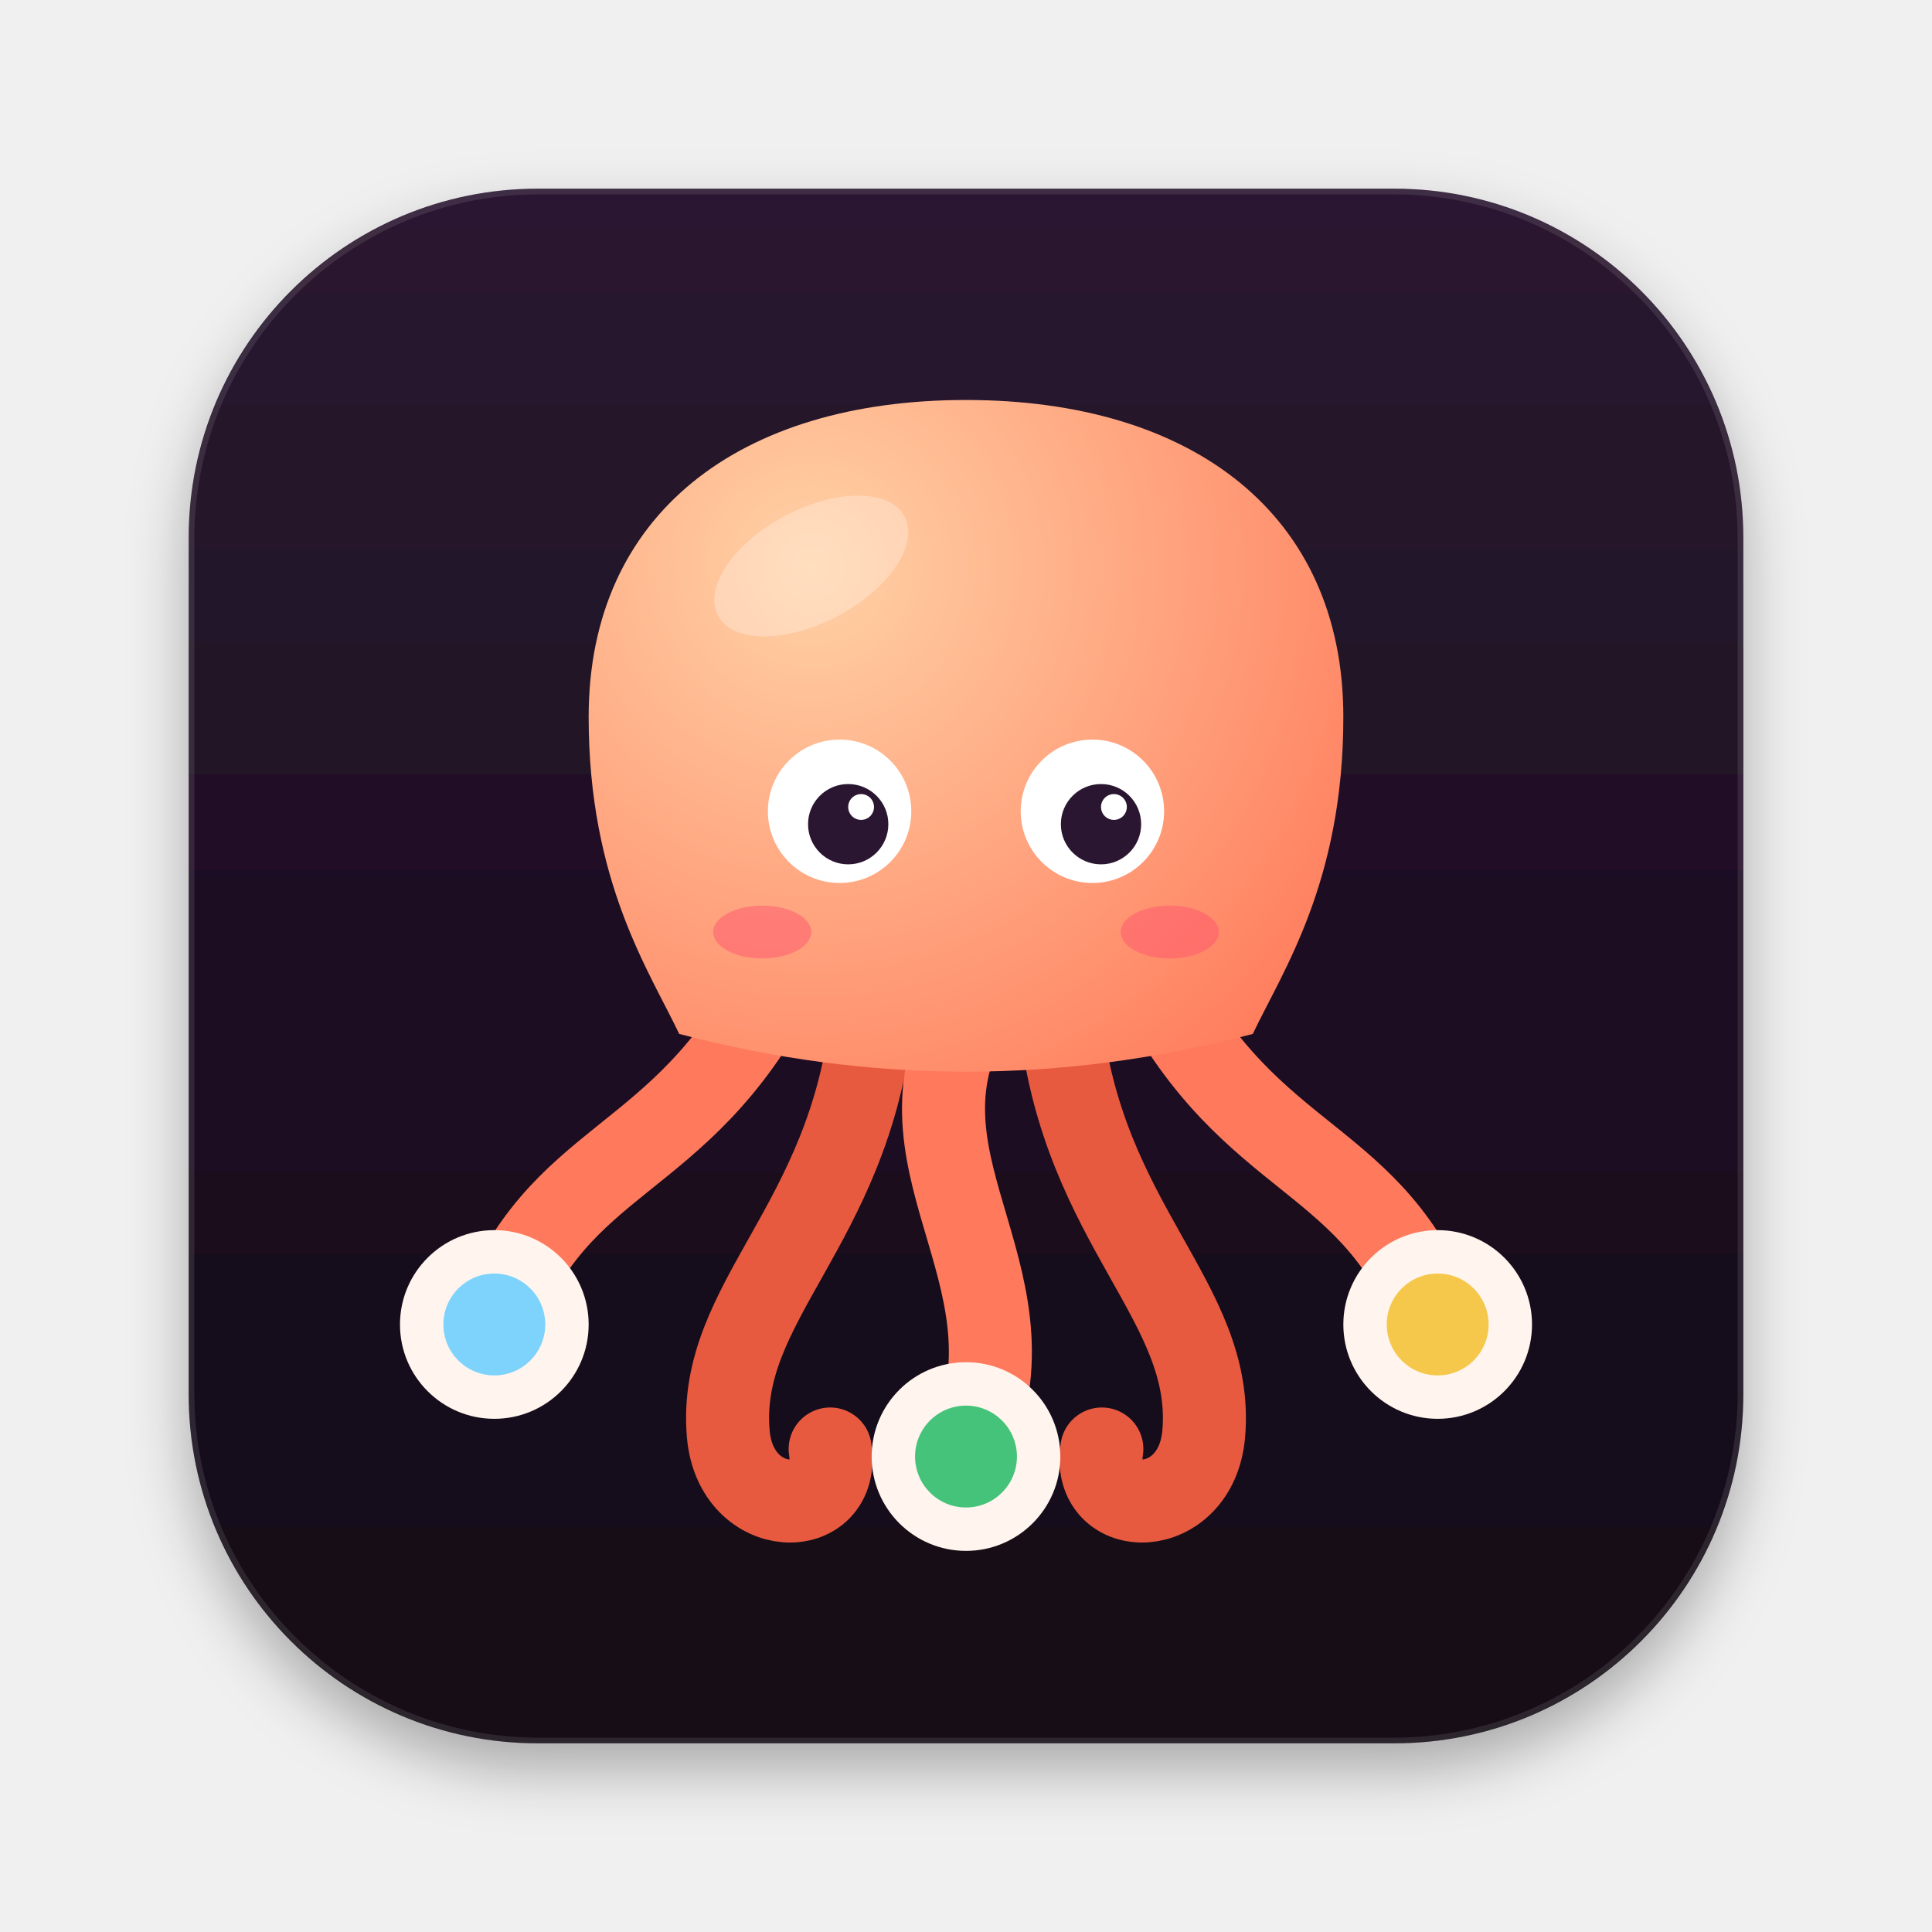
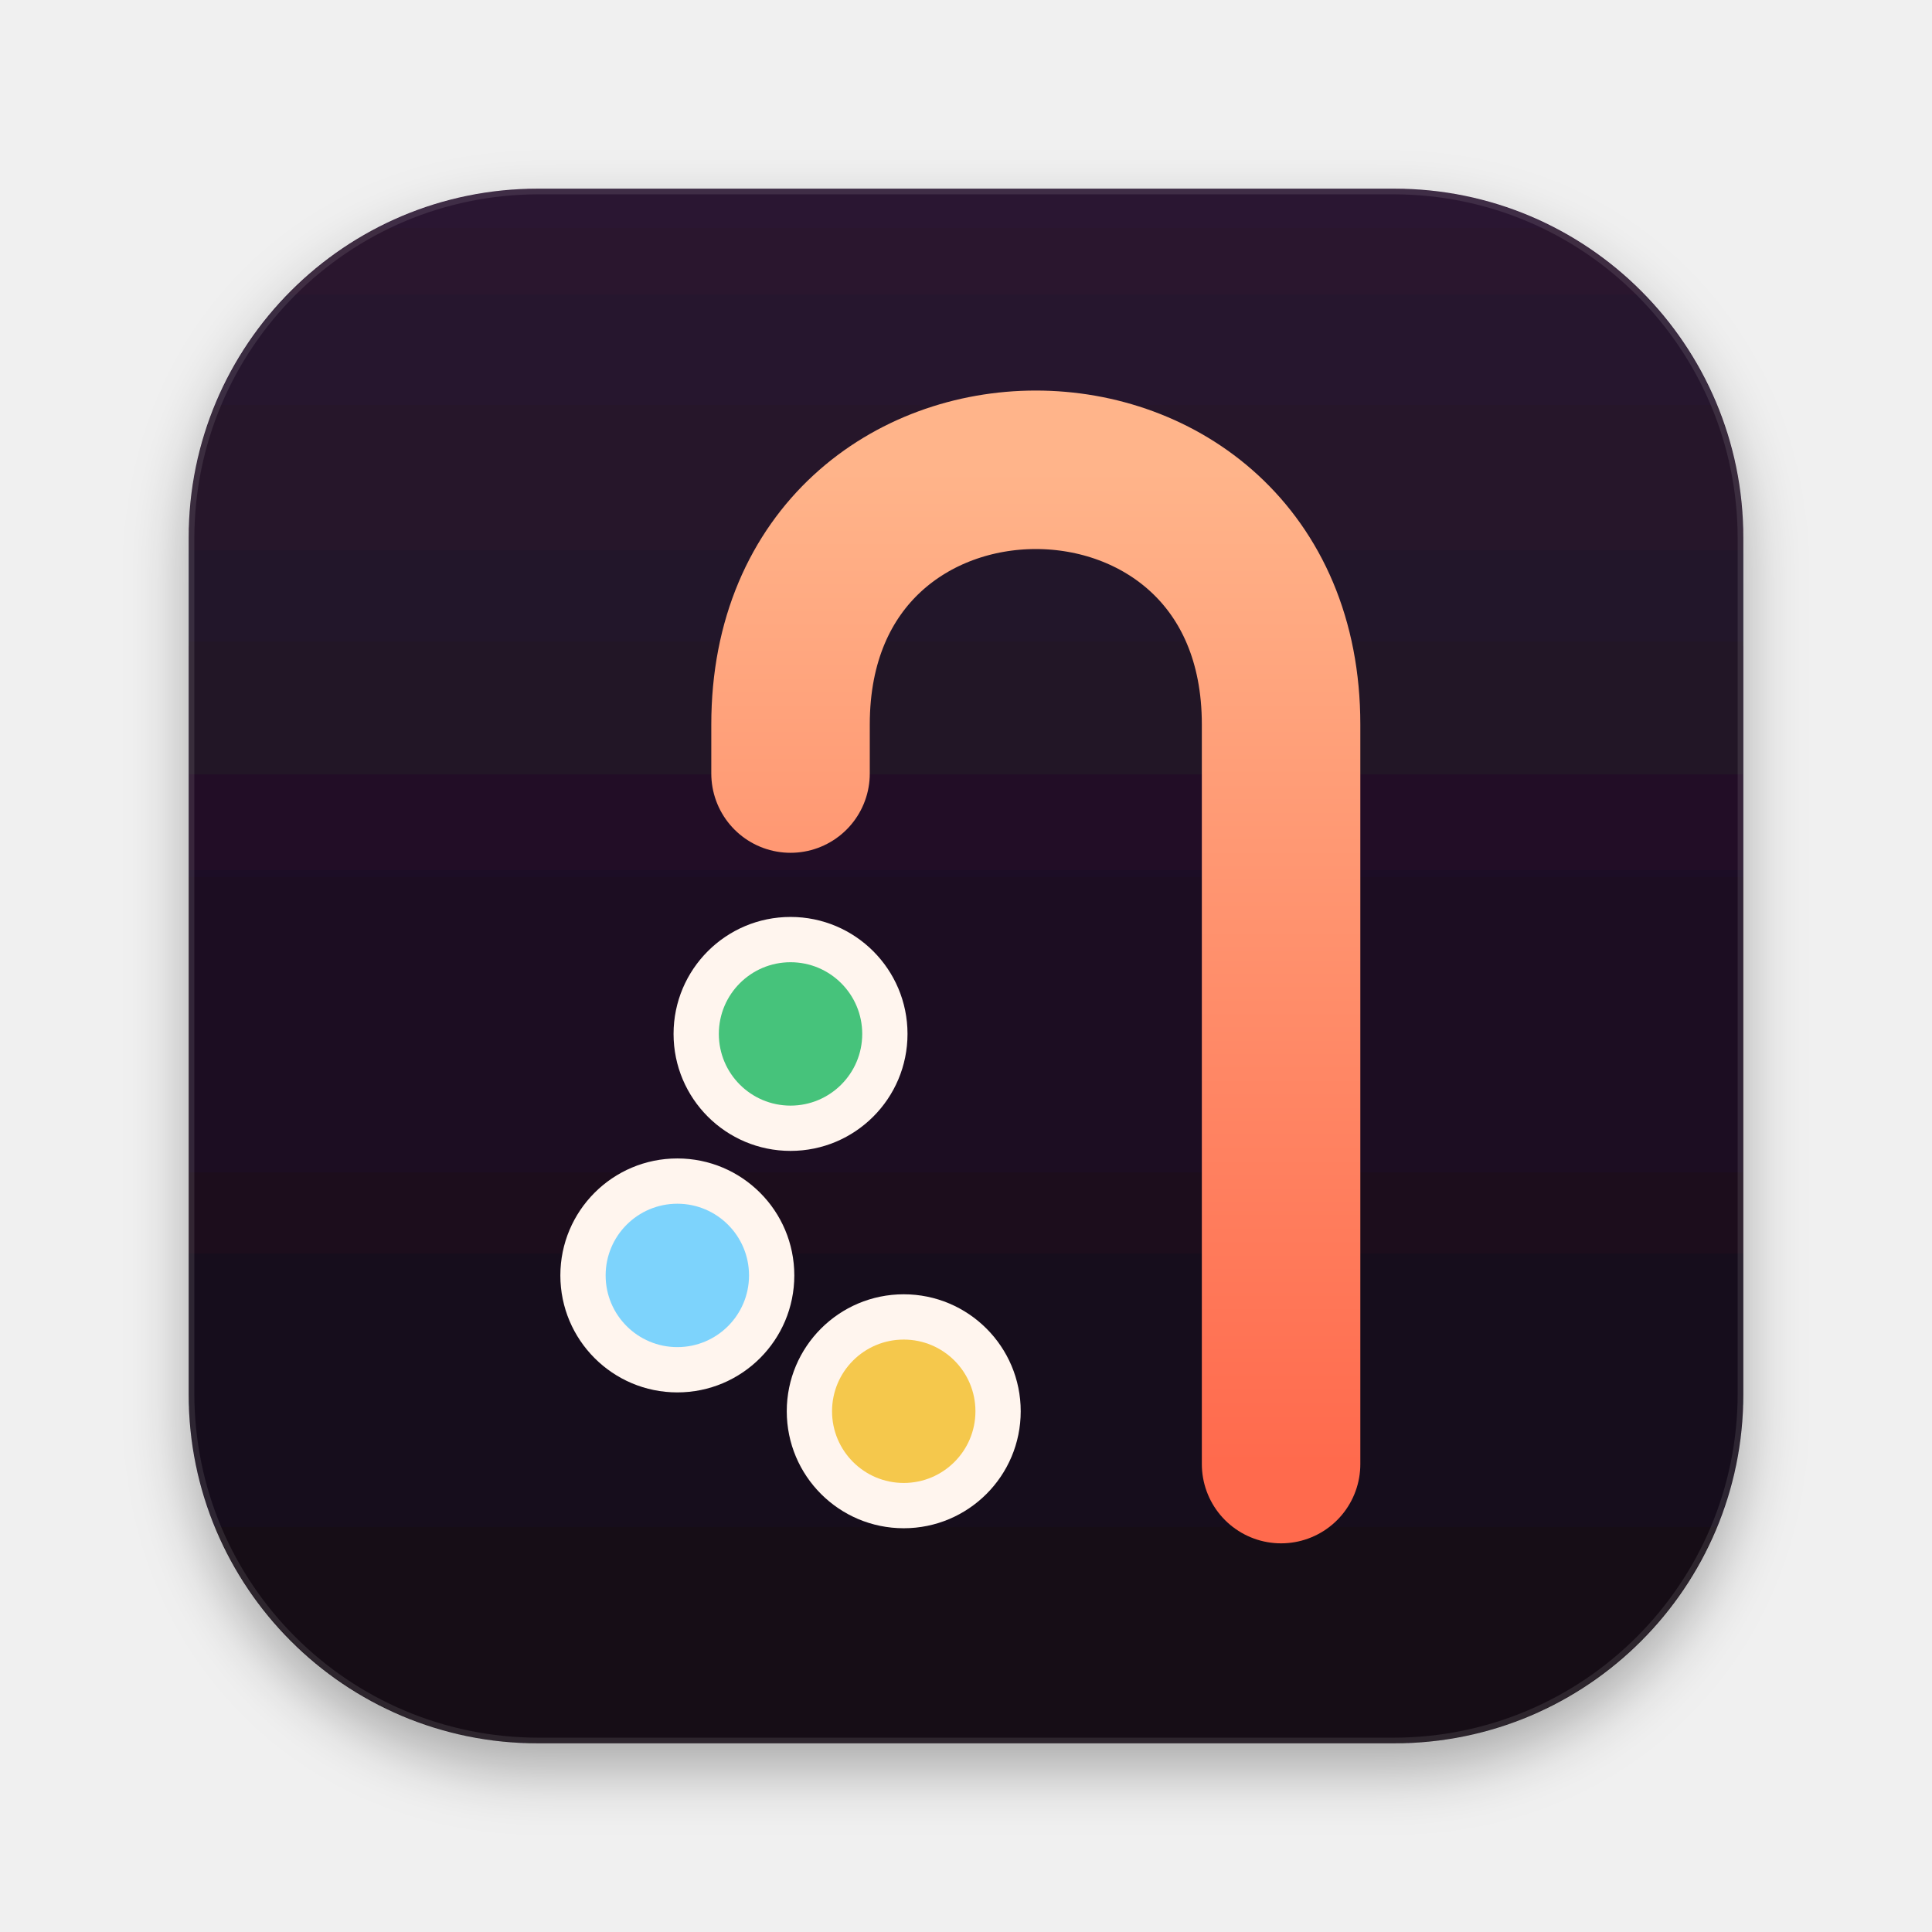
<svg xmlns="http://www.w3.org/2000/svg" viewBox="0 0 1024 1024">
  <defs>
-     <linearGradient id="abg" x1="0" y1="0" x2="0" y2="1">
+     <linearGradient id="bg" x1="0" y1="0" x2="0" y2="1">
      <stop offset="0" stop-color="#2a1630" />
      <stop offset="1" stop-color="#120a16" />
    </linearGradient>
-     <radialGradient id="acore" gradientUnits="userSpaceOnUse" cx="430" cy="300" r="420">
-       <stop offset="0" stop-color="#ffd2a6" />
+     <linearGradient id="crook" x1="0" y1="0" x2="0" y2="1">
+       <stop offset="0" stop-color="#ffb48a" />
      <stop offset="1" stop-color="#ff6a4d" />
-     </radialGradient>
-     <filter id="ash" x="-20%" y="-20%" width="140%" height="140%">
+     </linearGradient>
+     <filter id="sh" x="-20%" y="-20%" width="140%" height="140%">
      <feDropShadow dx="0" dy="14" stdDeviation="16" flood-color="#000" flood-opacity=".3" />
    </filter>
  </defs>
-   <rect x="100" y="100" width="824" height="824" rx="185" fill="url(#abg)" filter="url(#ash)" />
+   <rect x="100" y="100" width="824" height="824" rx="185" fill="url(#bg)" filter="url(#sh)" />
  <rect x="101.5" y="101.5" width="821" height="821" rx="184" fill="none" stroke="#fff" stroke-opacity=".1" stroke-width="3" />
-   <g fill="none" stroke="#e85a40" stroke-width="44" stroke-linecap="round" stroke-linejoin="round">
-     <path d="M 462 540 C 450 650 380 690 386 760 C 390 806 446 806 440 768" />
-     <path d="M 562 540 C 574 650 644 690 638 760 C 634 806 578 806 584 768" />
+   <g transform="translate(59 -36)">
+     <path d="M 620 812 L 620 420 C 620 240 360 240 360 420 L 360 446" fill="none" stroke="url(#crook)" stroke-width="84" stroke-linecap="round" stroke-linejoin="round" />
+     <circle cx="360" cy="584" r="62" fill="#fff5ee" />
+     <circle cx="360" cy="584" r="38" fill="#46c37b" />
+     <circle cx="300" cy="712" r="62" fill="#fff5ee" />
+     <circle cx="300" cy="712" r="38" fill="#7dd3fc" />
+     <circle cx="420" cy="784" r="62" fill="#fff5ee" />
+     <circle cx="420" cy="784" r="38" fill="#f5c84c" />
  </g>
-   <g fill="none" stroke="#ff7a5c" stroke-width="44" stroke-linecap="round" stroke-linejoin="round">
-     <path d="M 412 520 C 360 620 296 610 262 702" />
-     <path d="M 512 540 C 470 620 556 680 512 772" />
-     <path d="M 612 520 C 664 620 728 610 762 702" />
-   </g>
-   <circle cx="262" cy="702" r="50" fill="#fff5ee" />
-   <circle cx="262" cy="702" r="27" fill="#7dd3fc" />
-   <circle cx="512" cy="772" r="50" fill="#fff5ee" />
-   <circle cx="512" cy="772" r="27" fill="#46c37b" />
-   <circle cx="762" cy="702" r="50" fill="#fff5ee" />
-   <circle cx="762" cy="702" r="27" fill="#f5c84c" />
-   <path d="M 512 212 C 632 212, 712 272.48, 712 380 C 712 467.36, 680 514.4, 664 548 Q 512 588 360 548 C 344 514.4, 312 467.36, 312 380 C 312 272.48, 392 212, 512 212 Z" fill="url(#acore)" />
-   <ellipse cx="430" cy="300" rx="56" ry="30" fill="#fff" fill-opacity=".28" transform="rotate(-28 430 300)" />
-   <circle cx="445" cy="430" r="38" fill="#fff" />
-   <circle cx="449.56" cy="436.84" r="21.28" fill="#2a1630" />
-   <circle cx="456.4" cy="427.72" r="6.84" fill="#fff" />
-   <circle cx="579" cy="430" r="38" fill="#fff" />
-   <circle cx="583.56" cy="436.84" r="21.28" fill="#2a1630" />
-   <circle cx="590.4" cy="427.72" r="6.84" fill="#fff" />
-   <ellipse cx="404" cy="494" rx="26" ry="14" fill="#ff4f6d" fill-opacity=".45" />
-   <ellipse cx="620" cy="494" rx="26" ry="14" fill="#ff4f6d" fill-opacity=".45" />
</svg>
